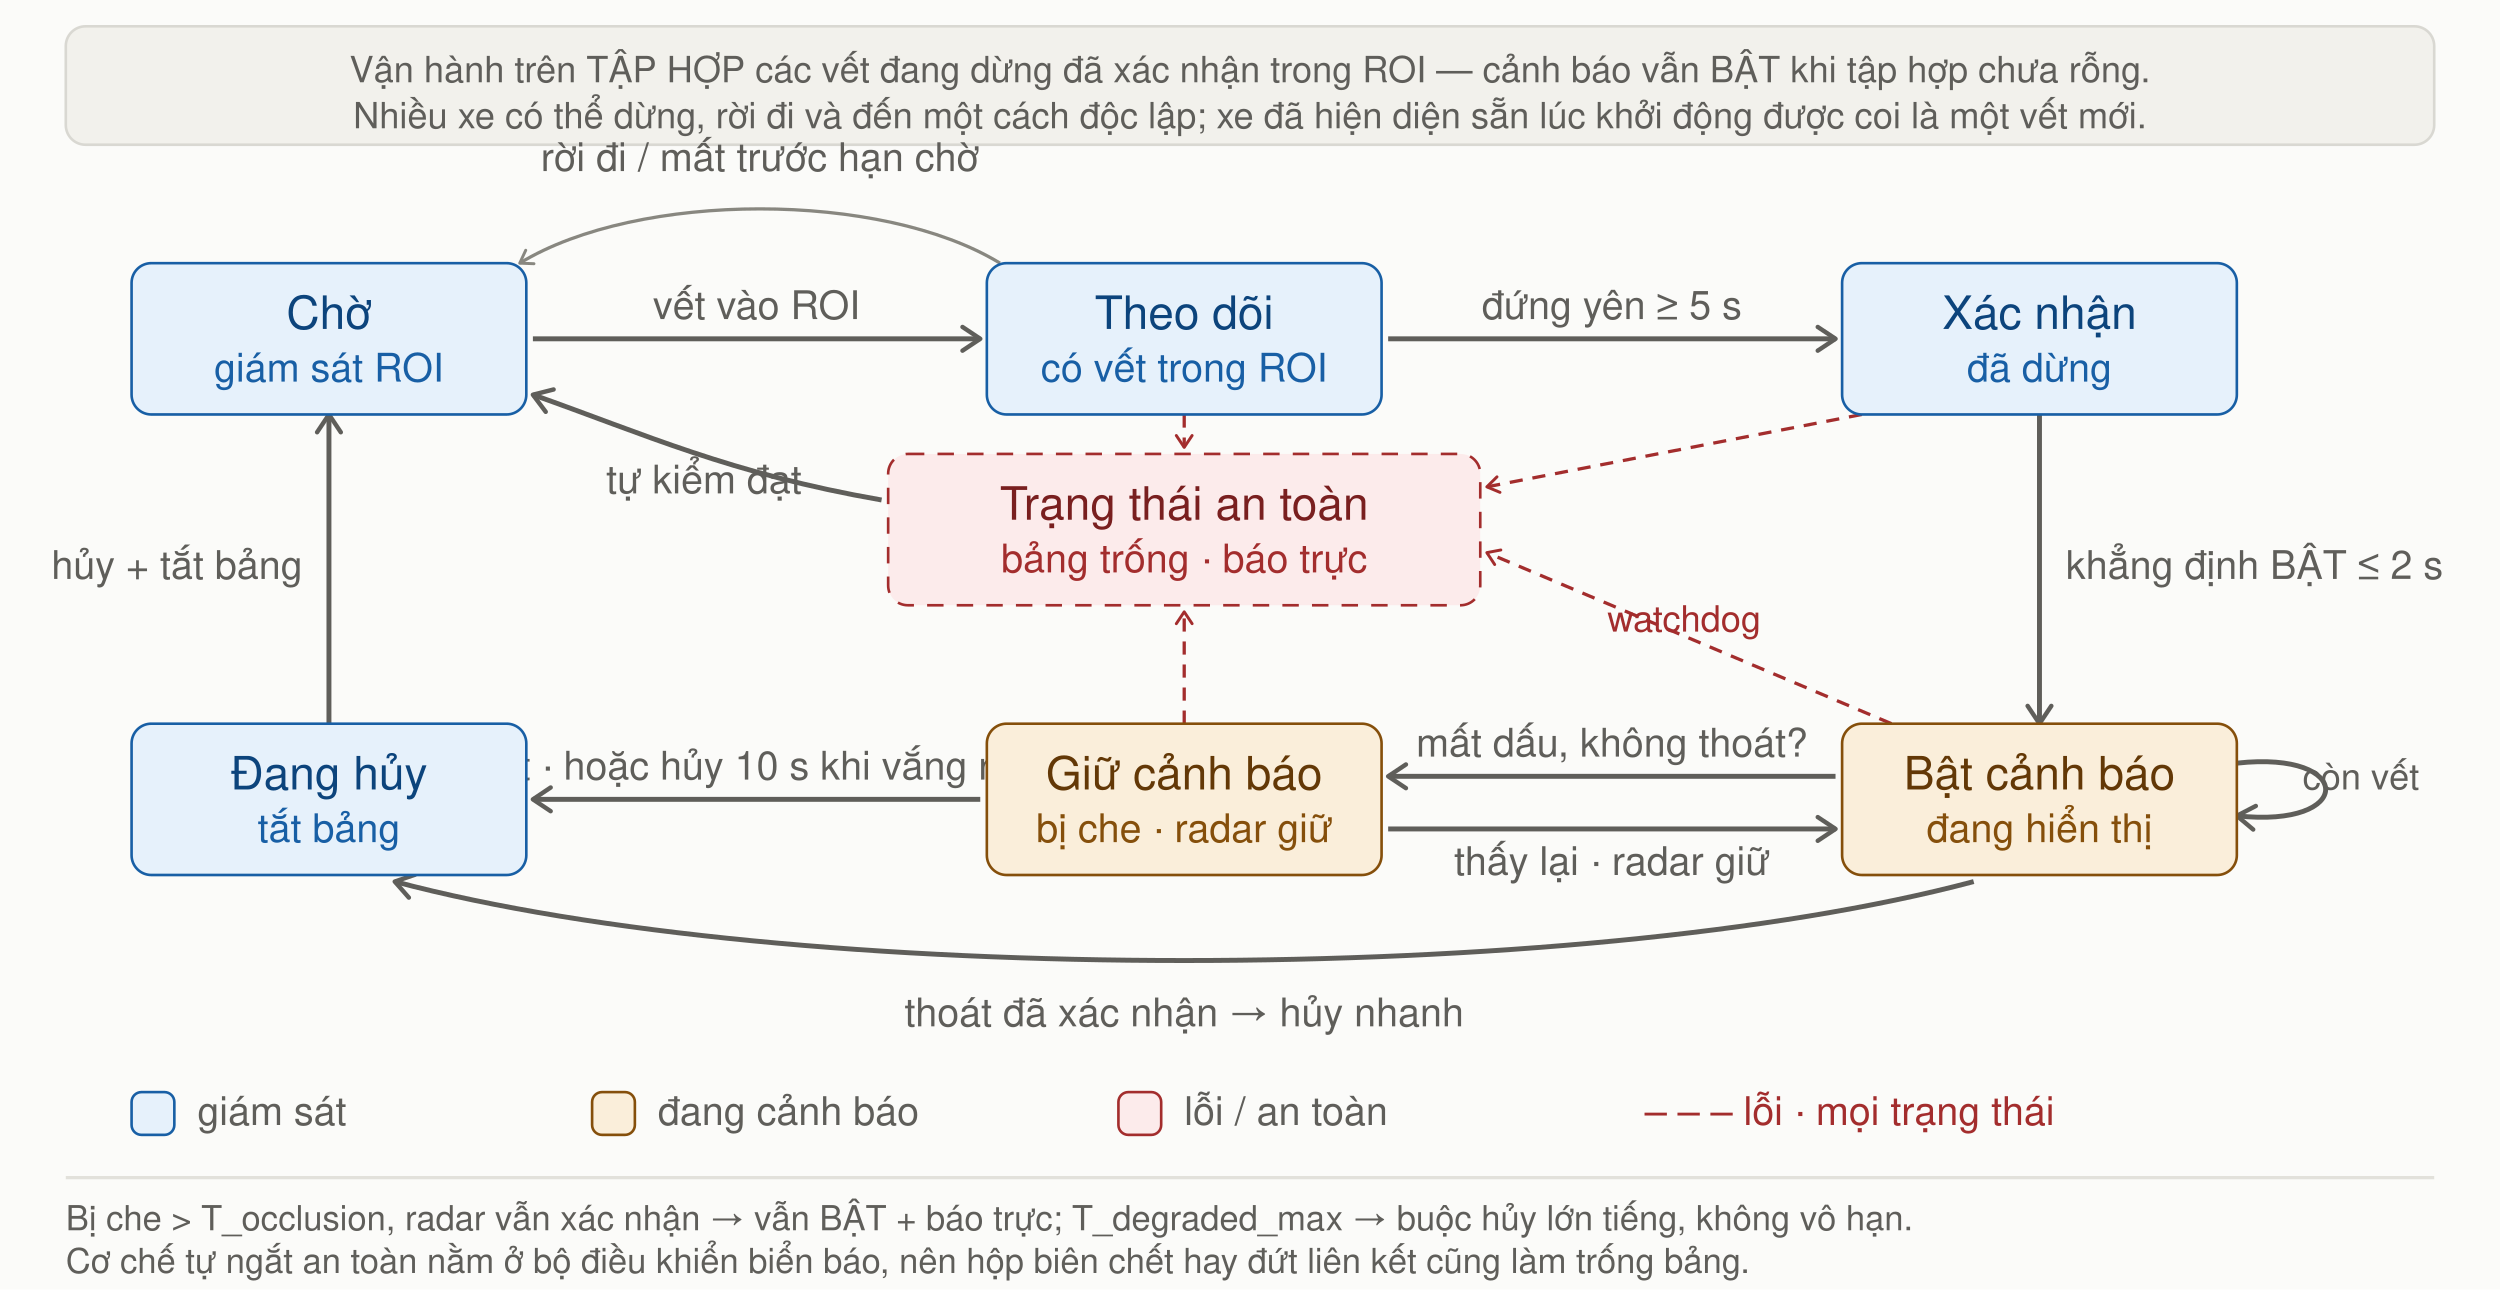
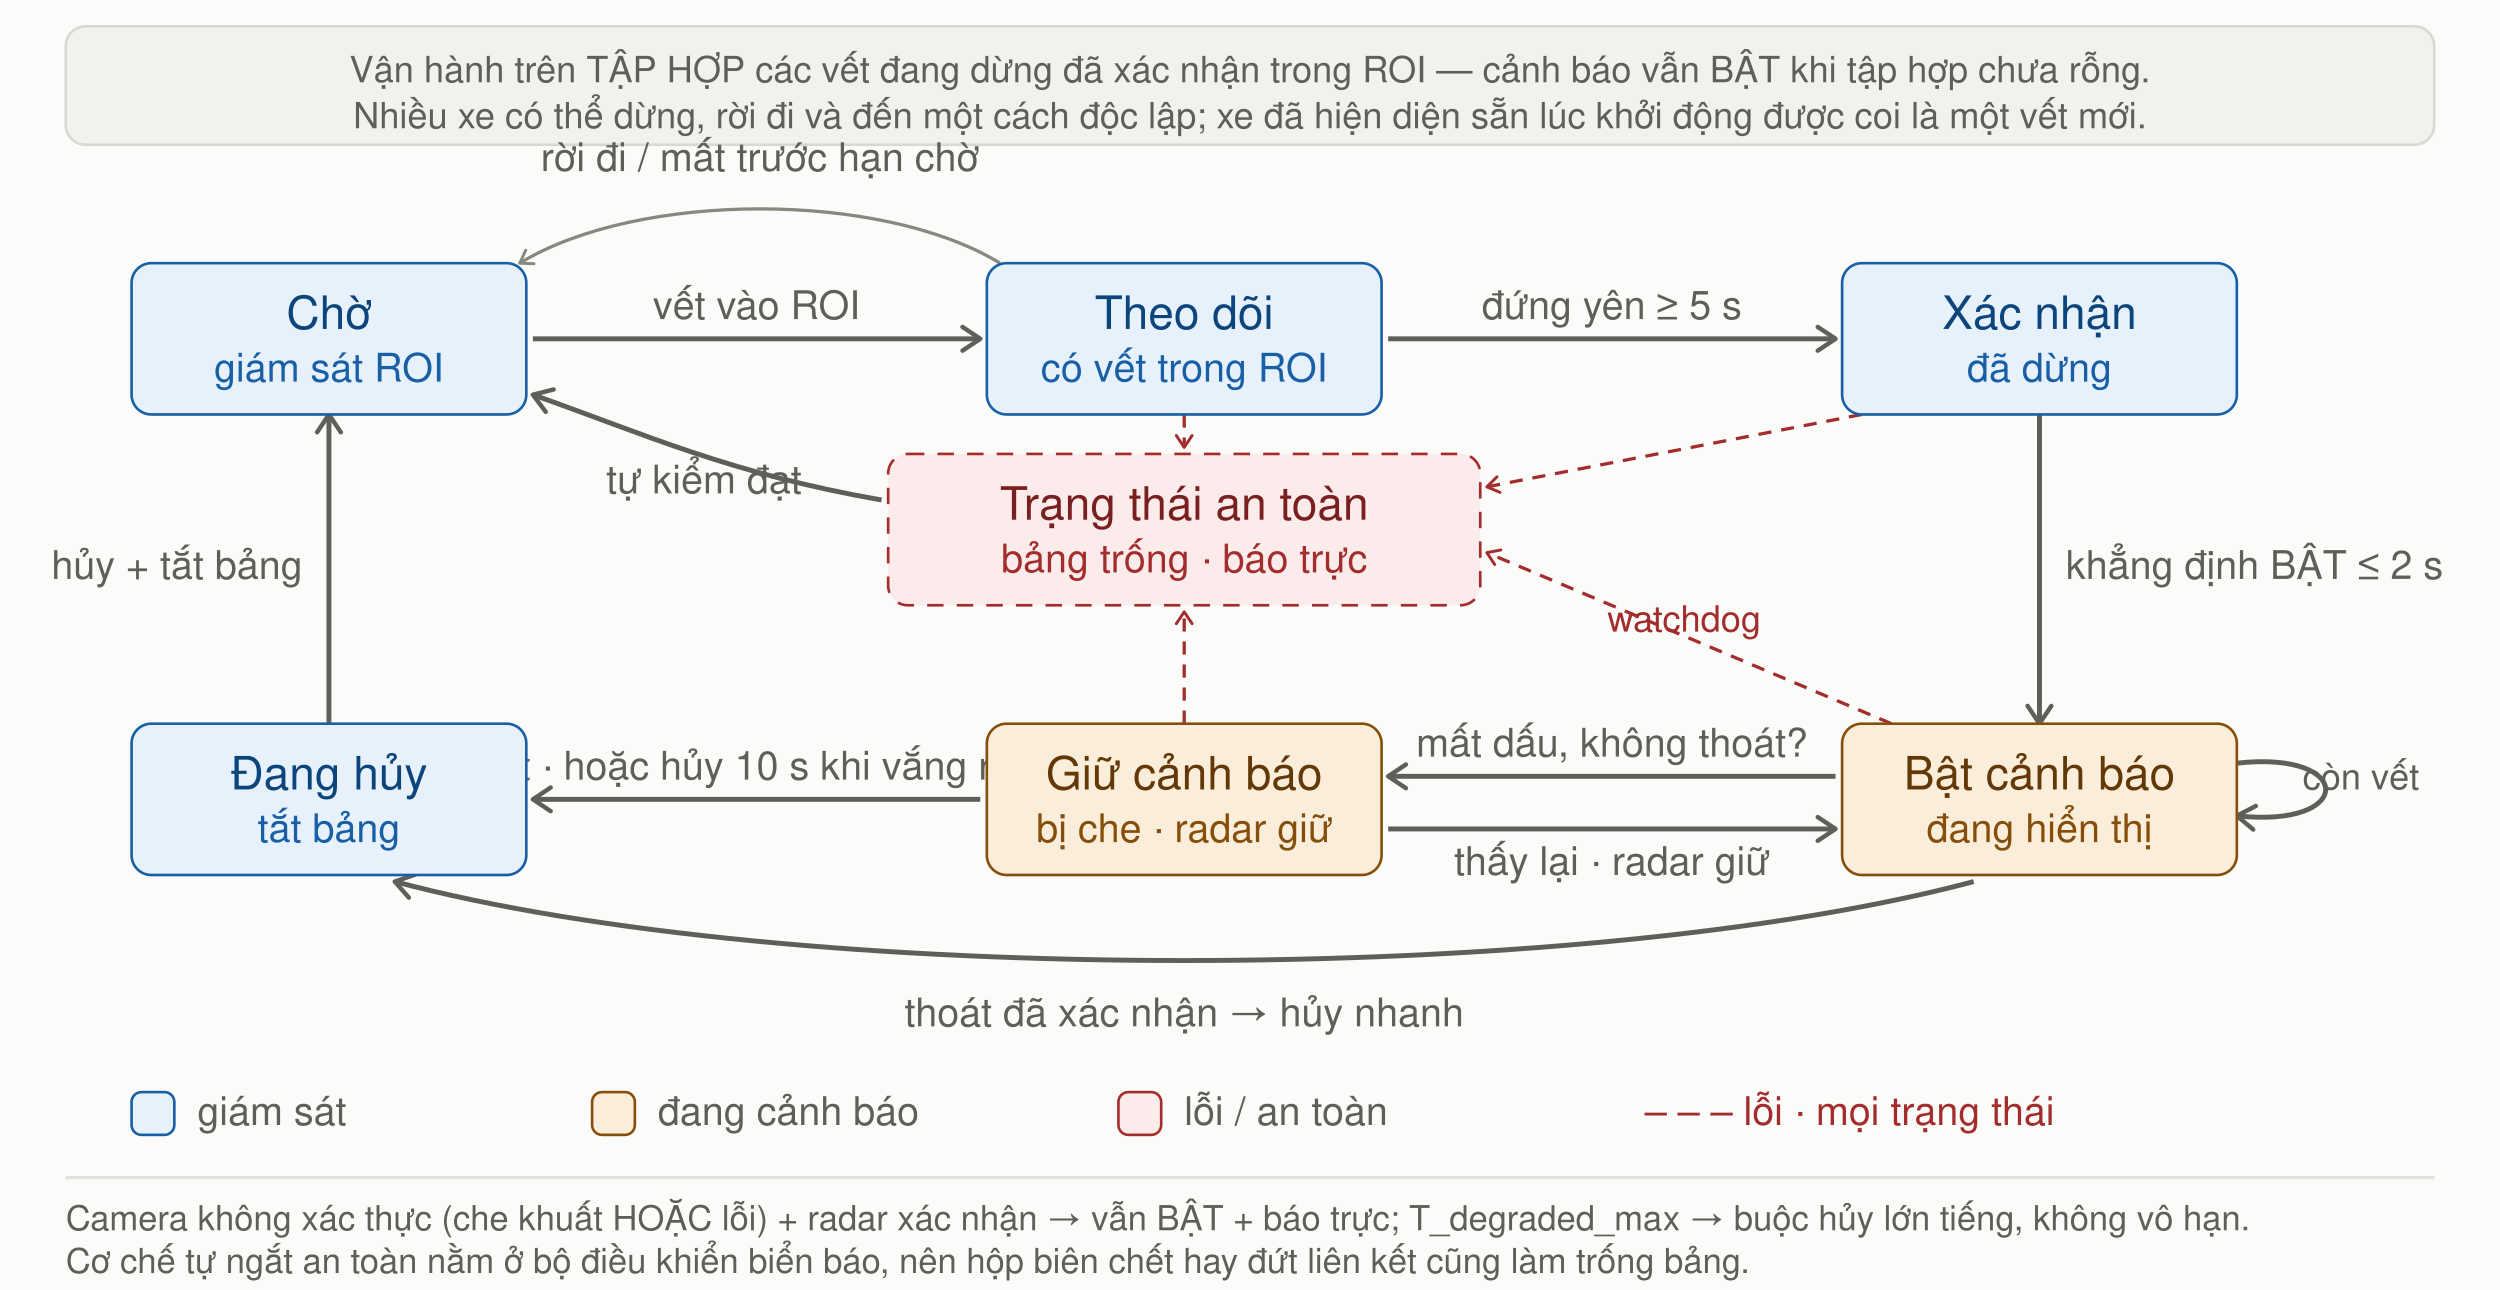
<svg xmlns="http://www.w3.org/2000/svg" width="100%" viewBox="0 0 760 392" role="img" font-family="'Segoe UI', Helvetica, Arial, sans-serif">
  <defs>
    <marker id="arrow" viewBox="0 0 10 10" refX="8" refY="5" markerWidth="6" markerHeight="6" orient="auto-start-reverse">
      <path d="M2 1L8 5L2 9" fill="none" stroke="context-stroke" stroke-width="1.5" stroke-linecap="round" stroke-linejoin="round" />
    </marker>
  </defs>
  <rect x="0" y="0" width="760" height="392" fill="#FBFBF9" />
  <rect x="20" y="8" width="720" height="36" rx="6" fill="#F2F1EC" stroke="#D9D8D2" stroke-width="0.8" />
  <text x="380" y="25" font-size="11" fill="#5F5E5A" text-anchor="middle">Vận hành trên TẬP HỢP các vết đang dừng đã xác nhận trong ROI — cảnh báo vẫn BẬT khi tập hợp chưa rỗng.</text>
  <text x="380" y="39" font-size="11" fill="#5F5E5A" text-anchor="middle">Nhiều xe có thể dừng, rời đi và đến một cách độc lập; xe đã hiện diện sẵn lúc khởi động được coi là một vết mới.</text>
  <path d="M304 80 C 268 58 194 58 158 80" fill="none" stroke="#888780" stroke-width="1" marker-end="url(#arrow)" />
  <text x="231" y="52" font-size="12" fill="#5F5E5A" text-anchor="middle">rời đi / mất trước hạn chờ</text>
  <line x1="162" y1="103" x2="298" y2="103" stroke="#5F5E5A" stroke-width="1.5" marker-end="url(#arrow)" />
  <text x="230" y="97" font-size="12" fill="#5F5E5A" text-anchor="middle">vết vào ROI</text>
  <line x1="422" y1="103" x2="558" y2="103" stroke="#5F5E5A" stroke-width="1.5" marker-end="url(#arrow)" />
  <text x="490" y="97" font-size="12" fill="#5F5E5A" text-anchor="middle">đứng yên ≥ 5 s</text>
  <line x1="620" y1="126" x2="620" y2="220" stroke="#5F5E5A" stroke-width="1.5" marker-end="url(#arrow)" />
  <text x="628" y="176" font-size="12" fill="#5F5E5A" text-anchor="start">khẳng định BẬT ≤ 2 s</text>
  <line x1="558" y1="236" x2="422" y2="236" stroke="#5F5E5A" stroke-width="1.5" marker-end="url(#arrow)" />
  <text x="490" y="230" font-size="12" fill="#5F5E5A" text-anchor="middle">mất dấu, không thoát?</text>
  <line x1="422" y1="252" x2="558" y2="252" stroke="#5F5E5A" stroke-width="1.5" marker-end="url(#arrow)" />
  <text x="490" y="266" font-size="12" fill="#5F5E5A" text-anchor="middle">thấy lại · radar giữ</text>
  <line x1="298" y1="243" x2="162" y2="243" stroke="#5F5E5A" stroke-width="1.5" marker-end="url(#arrow)" />
  <text x="230" y="237" font-size="12" fill="#5F5E5A" text-anchor="middle">thoát · hoặc hủy 10 s khi vắng radar</text>
  <line x1="100" y1="220" x2="100" y2="126" stroke="#5F5E5A" stroke-width="1.5" marker-end="url(#arrow)" />
  <text x="92" y="176" font-size="12" fill="#5F5E5A" text-anchor="end">hủy + tắt bảng</text>
  <path d="M680 232 C 716 228 716 252 680 248" fill="none" stroke="#5F5E5A" stroke-width="1.5" marker-end="url(#arrow)" />
  <text x="700" y="240" font-size="11" fill="#5F5E5A" text-anchor="start">còn vết</text>
  <path d="M600 268 C 480 300 240 300 120 268" fill="none" stroke="#5F5E5A" stroke-width="1.5" marker-end="url(#arrow)" />
  <text x="360" y="312" font-size="12" fill="#5F5E5A" text-anchor="middle">thoát đã xác nhận → hủy nhanh</text>
  <line x1="360" y1="126" x2="360" y2="136" stroke="#A32D2D" stroke-width="1" stroke-dasharray="4 3" marker-end="url(#arrow)" />
  <line x1="360" y1="220" x2="360" y2="186" stroke="#A32D2D" stroke-width="1" stroke-dasharray="4 3" marker-end="url(#arrow)" />
  <line x1="566" y1="126" x2="452" y2="148" stroke="#A32D2D" stroke-width="1" stroke-dasharray="4 3" marker-end="url(#arrow)" />
  <line x1="575" y1="220" x2="452" y2="168" stroke="#A32D2D" stroke-width="1" stroke-dasharray="4 3" marker-end="url(#arrow)" />
  <text x="512" y="192" font-size="11" fill="#A32D2D" text-anchor="middle">watchdog</text>
  <path d="M268 152 C 222 144 196 132 162 120" fill="none" stroke="#5F5E5A" stroke-width="1.5" marker-end="url(#arrow)" />
  <text x="214" y="150" font-size="12" fill="#5F5E5A" text-anchor="middle">tự kiểm đạt</text>
  <rect x="40" y="80" width="120" height="46" rx="6" fill="#E6F1FB" stroke="#185FA5" stroke-width="0.8" />
  <text x="100" y="100" font-size="14" font-weight="500" fill="#0C447C" text-anchor="middle">Chờ</text>
  <text x="100" y="116" font-size="12" fill="#185FA5" text-anchor="middle">giám sát ROI</text>
  <rect x="300" y="80" width="120" height="46" rx="6" fill="#E6F1FB" stroke="#185FA5" stroke-width="0.8" />
  <text x="360" y="100" font-size="14" font-weight="500" fill="#0C447C" text-anchor="middle">Theo dõi</text>
  <text x="360" y="116" font-size="12" fill="#185FA5" text-anchor="middle">có vết trong ROI</text>
  <rect x="560" y="80" width="120" height="46" rx="6" fill="#E6F1FB" stroke="#185FA5" stroke-width="0.8" />
  <text x="620" y="100" font-size="14" font-weight="500" fill="#0C447C" text-anchor="middle">Xác nhận</text>
  <text x="620" y="116" font-size="12" fill="#185FA5" text-anchor="middle">đã dừng</text>
  <rect x="40" y="220" width="120" height="46" rx="6" fill="#E6F1FB" stroke="#185FA5" stroke-width="0.8" />
  <text x="100" y="240" font-size="14" font-weight="500" fill="#0C447C" text-anchor="middle">Đang hủy</text>
  <text x="100" y="256" font-size="12" fill="#185FA5" text-anchor="middle">tắt bảng</text>
  <rect x="300" y="220" width="120" height="46" rx="6" fill="#FAEEDA" stroke="#854F0B" stroke-width="0.8" />
  <text x="360" y="240" font-size="14" font-weight="500" fill="#633806" text-anchor="middle">Giữ cảnh báo</text>
  <text x="360" y="256" font-size="12" fill="#854F0B" text-anchor="middle">bị che · radar giữ</text>
  <rect x="560" y="220" width="120" height="46" rx="6" fill="#FAEEDA" stroke="#854F0B" stroke-width="0.8" />
  <text x="620" y="240" font-size="14" font-weight="500" fill="#633806" text-anchor="middle">Bật cảnh báo</text>
  <text x="620" y="256" font-size="12" fill="#854F0B" text-anchor="middle">đang hiển thị</text>
  <rect x="270" y="138" width="180" height="46" rx="6" fill="#FCEBEB" stroke="#A32D2D" stroke-width="0.8" stroke-dasharray="5 4" />
  <text x="360" y="158" font-size="14" font-weight="500" fill="#791F1F" text-anchor="middle">Trạng thái an toàn</text>
  <text x="360" y="174" font-size="12" fill="#A32D2D" text-anchor="middle">bảng trống · báo trực</text>
  <rect x="40" y="332" width="13" height="13" rx="3" fill="#E6F1FB" stroke="#185FA5" stroke-width="0.8" />
  <text x="60" y="342" font-size="12" fill="#5F5E5A">giám sát</text>
  <rect x="180" y="332" width="13" height="13" rx="3" fill="#FAEEDA" stroke="#854F0B" stroke-width="0.8" />
  <text x="200" y="342" font-size="12" fill="#5F5E5A">đang cảnh báo</text>
  <rect x="340" y="332" width="13" height="13" rx="3" fill="#FCEBEB" stroke="#A32D2D" stroke-width="0.8" />
  <text x="360" y="342" font-size="12" fill="#5F5E5A">lỗi / an toàn</text>
  <text x="500" y="342" font-size="12" fill="#A32D2D">– – – lỗi · mọi trạng thái</text>
  <line x1="20" y1="358" x2="740" y2="358" stroke="#E2E1DB" stroke-width="1" />
-   <text x="20" y="374" font-size="10.5" fill="#5F5E5A">Bị che &gt; T_occlusion, radar vẫn xác nhận → vẫn BẬT + báo trực; T_degraded_max → buộc hủy lớn tiếng, không vô hạn.</text>
+   <text x="20" y="374" font-size="10.5" fill="#5F5E5A">Camera không xác thực (che khuất HOẶC lỗi) + radar xác nhận → vẫn BẬT + báo trực; T_degraded_max → buộc hủy lớn tiếng, không vô hạn.</text>
  <text x="20" y="387" font-size="10.5" fill="#5F5E5A">Cơ chế tự ngắt an toàn nằm ở bộ điều khiển biển báo, nên hộp biên chết hay đứt liên kết cũng làm trống bảng.</text>
</svg>
